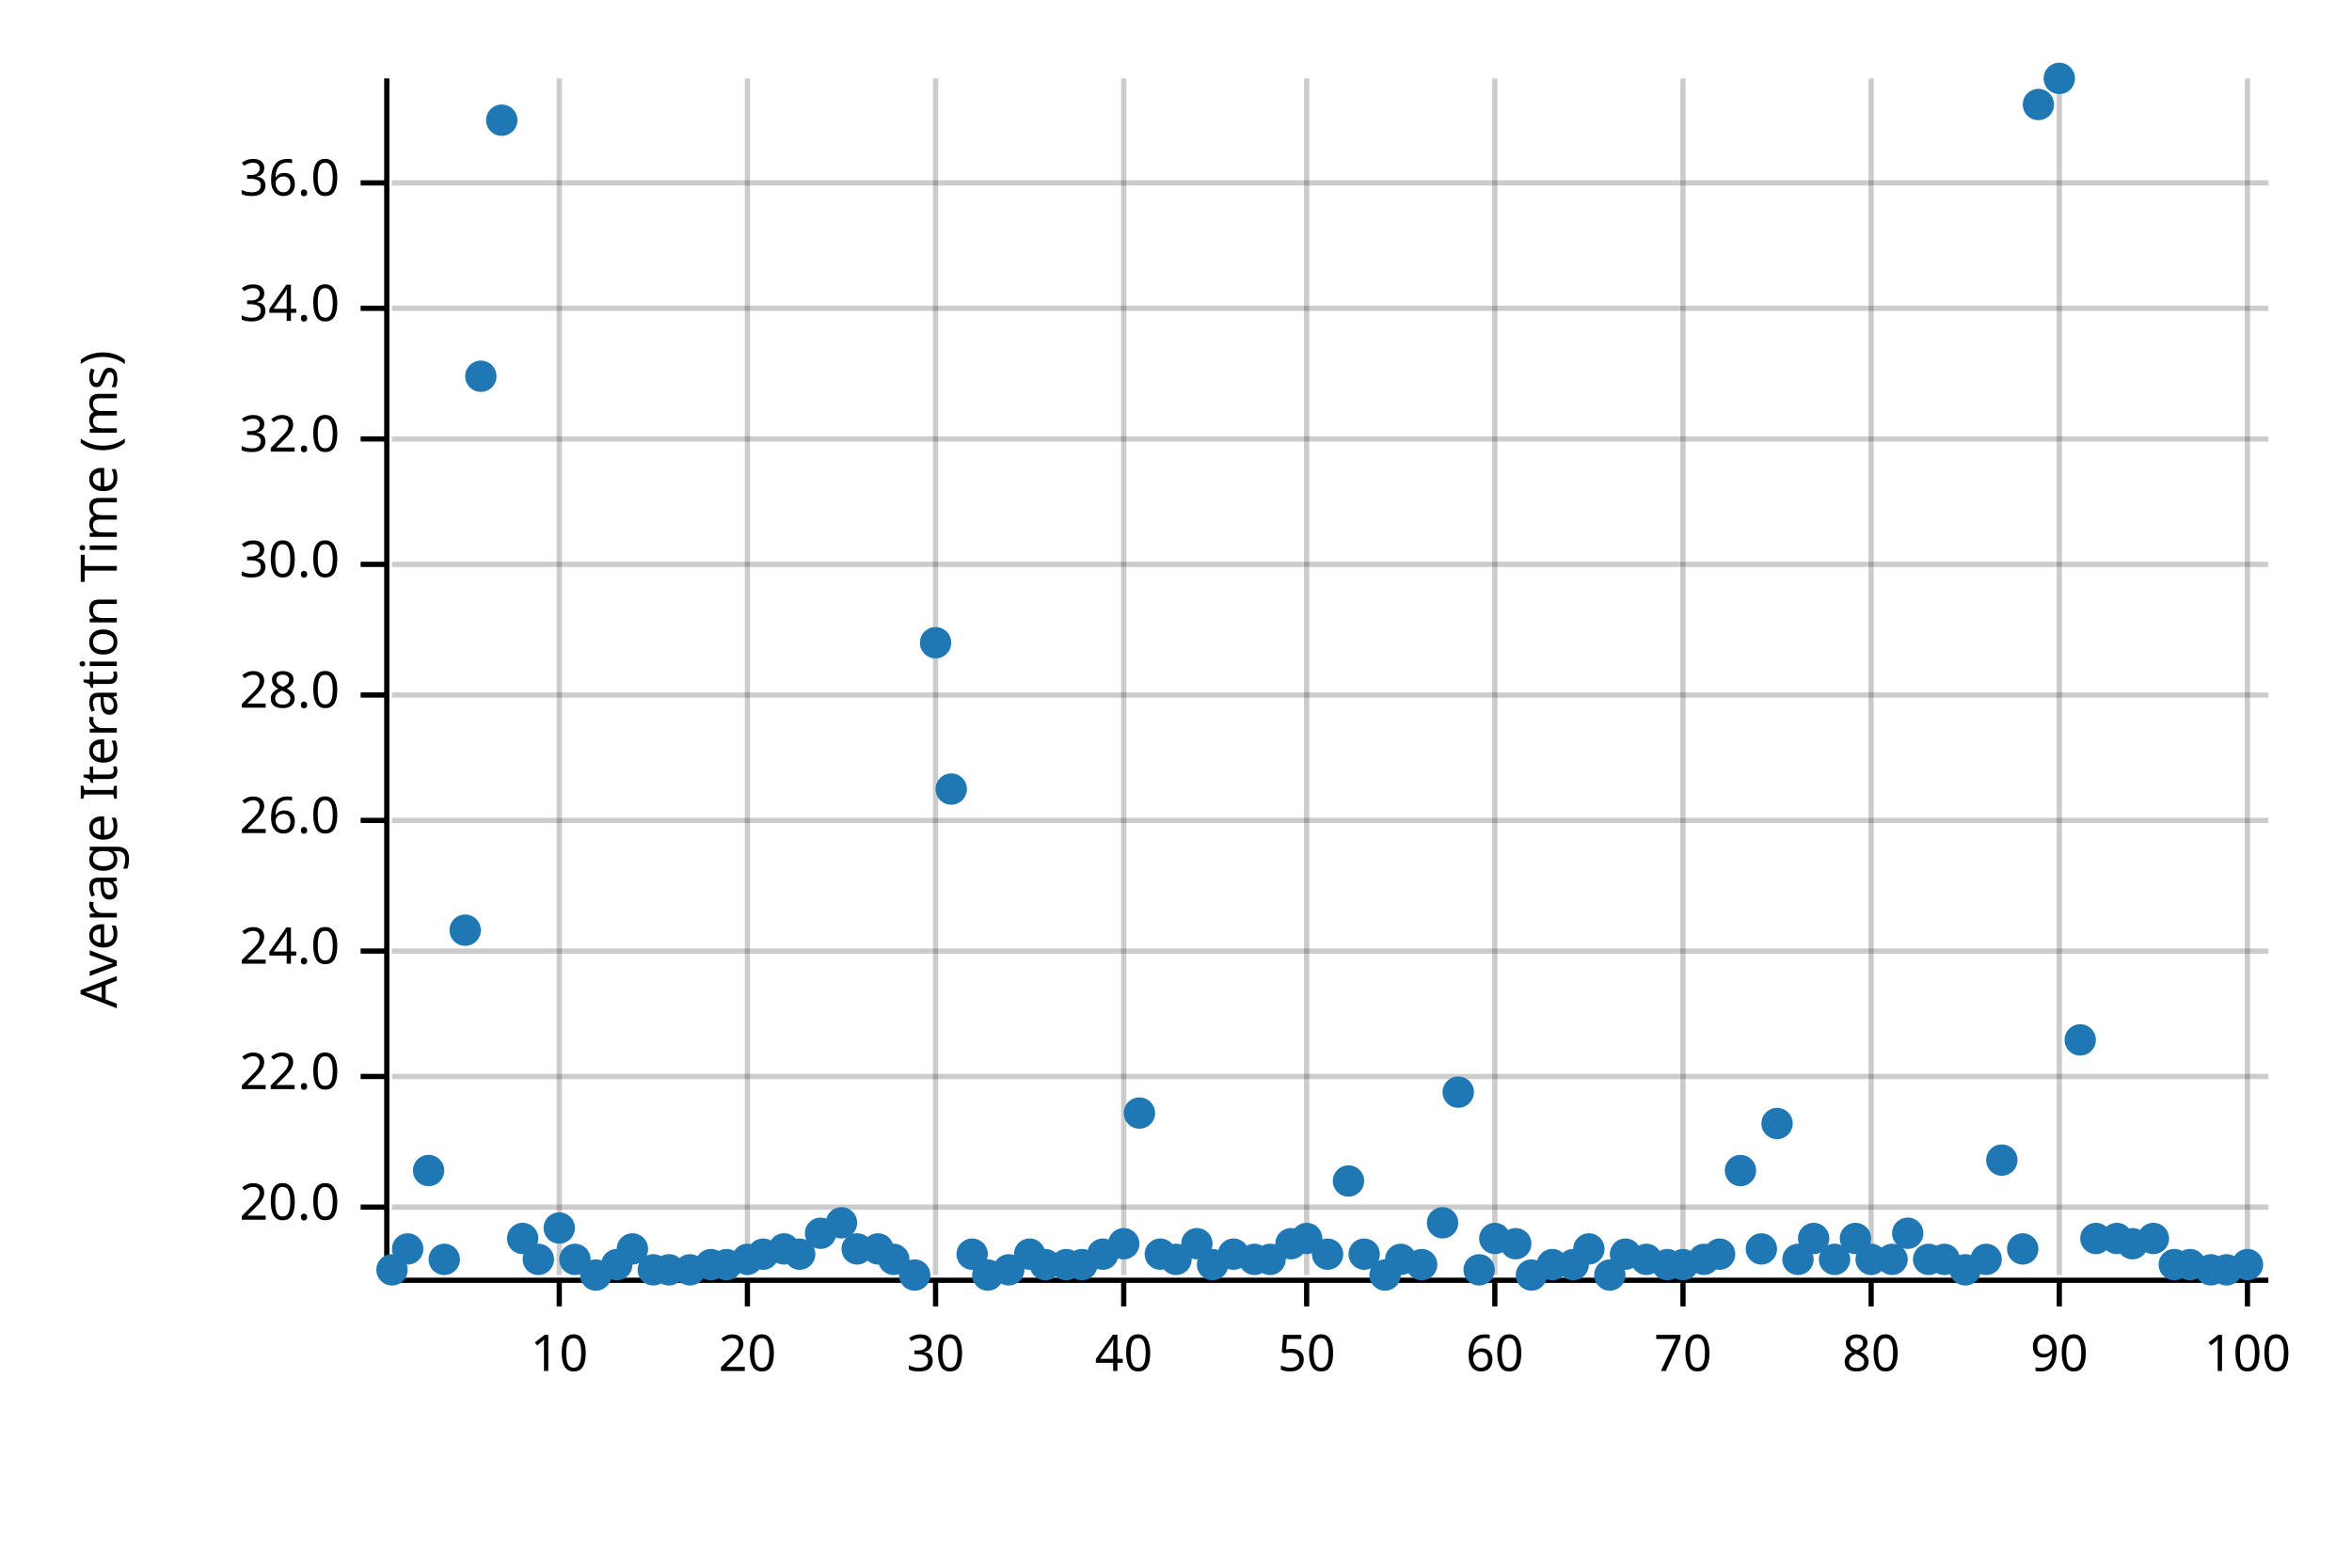
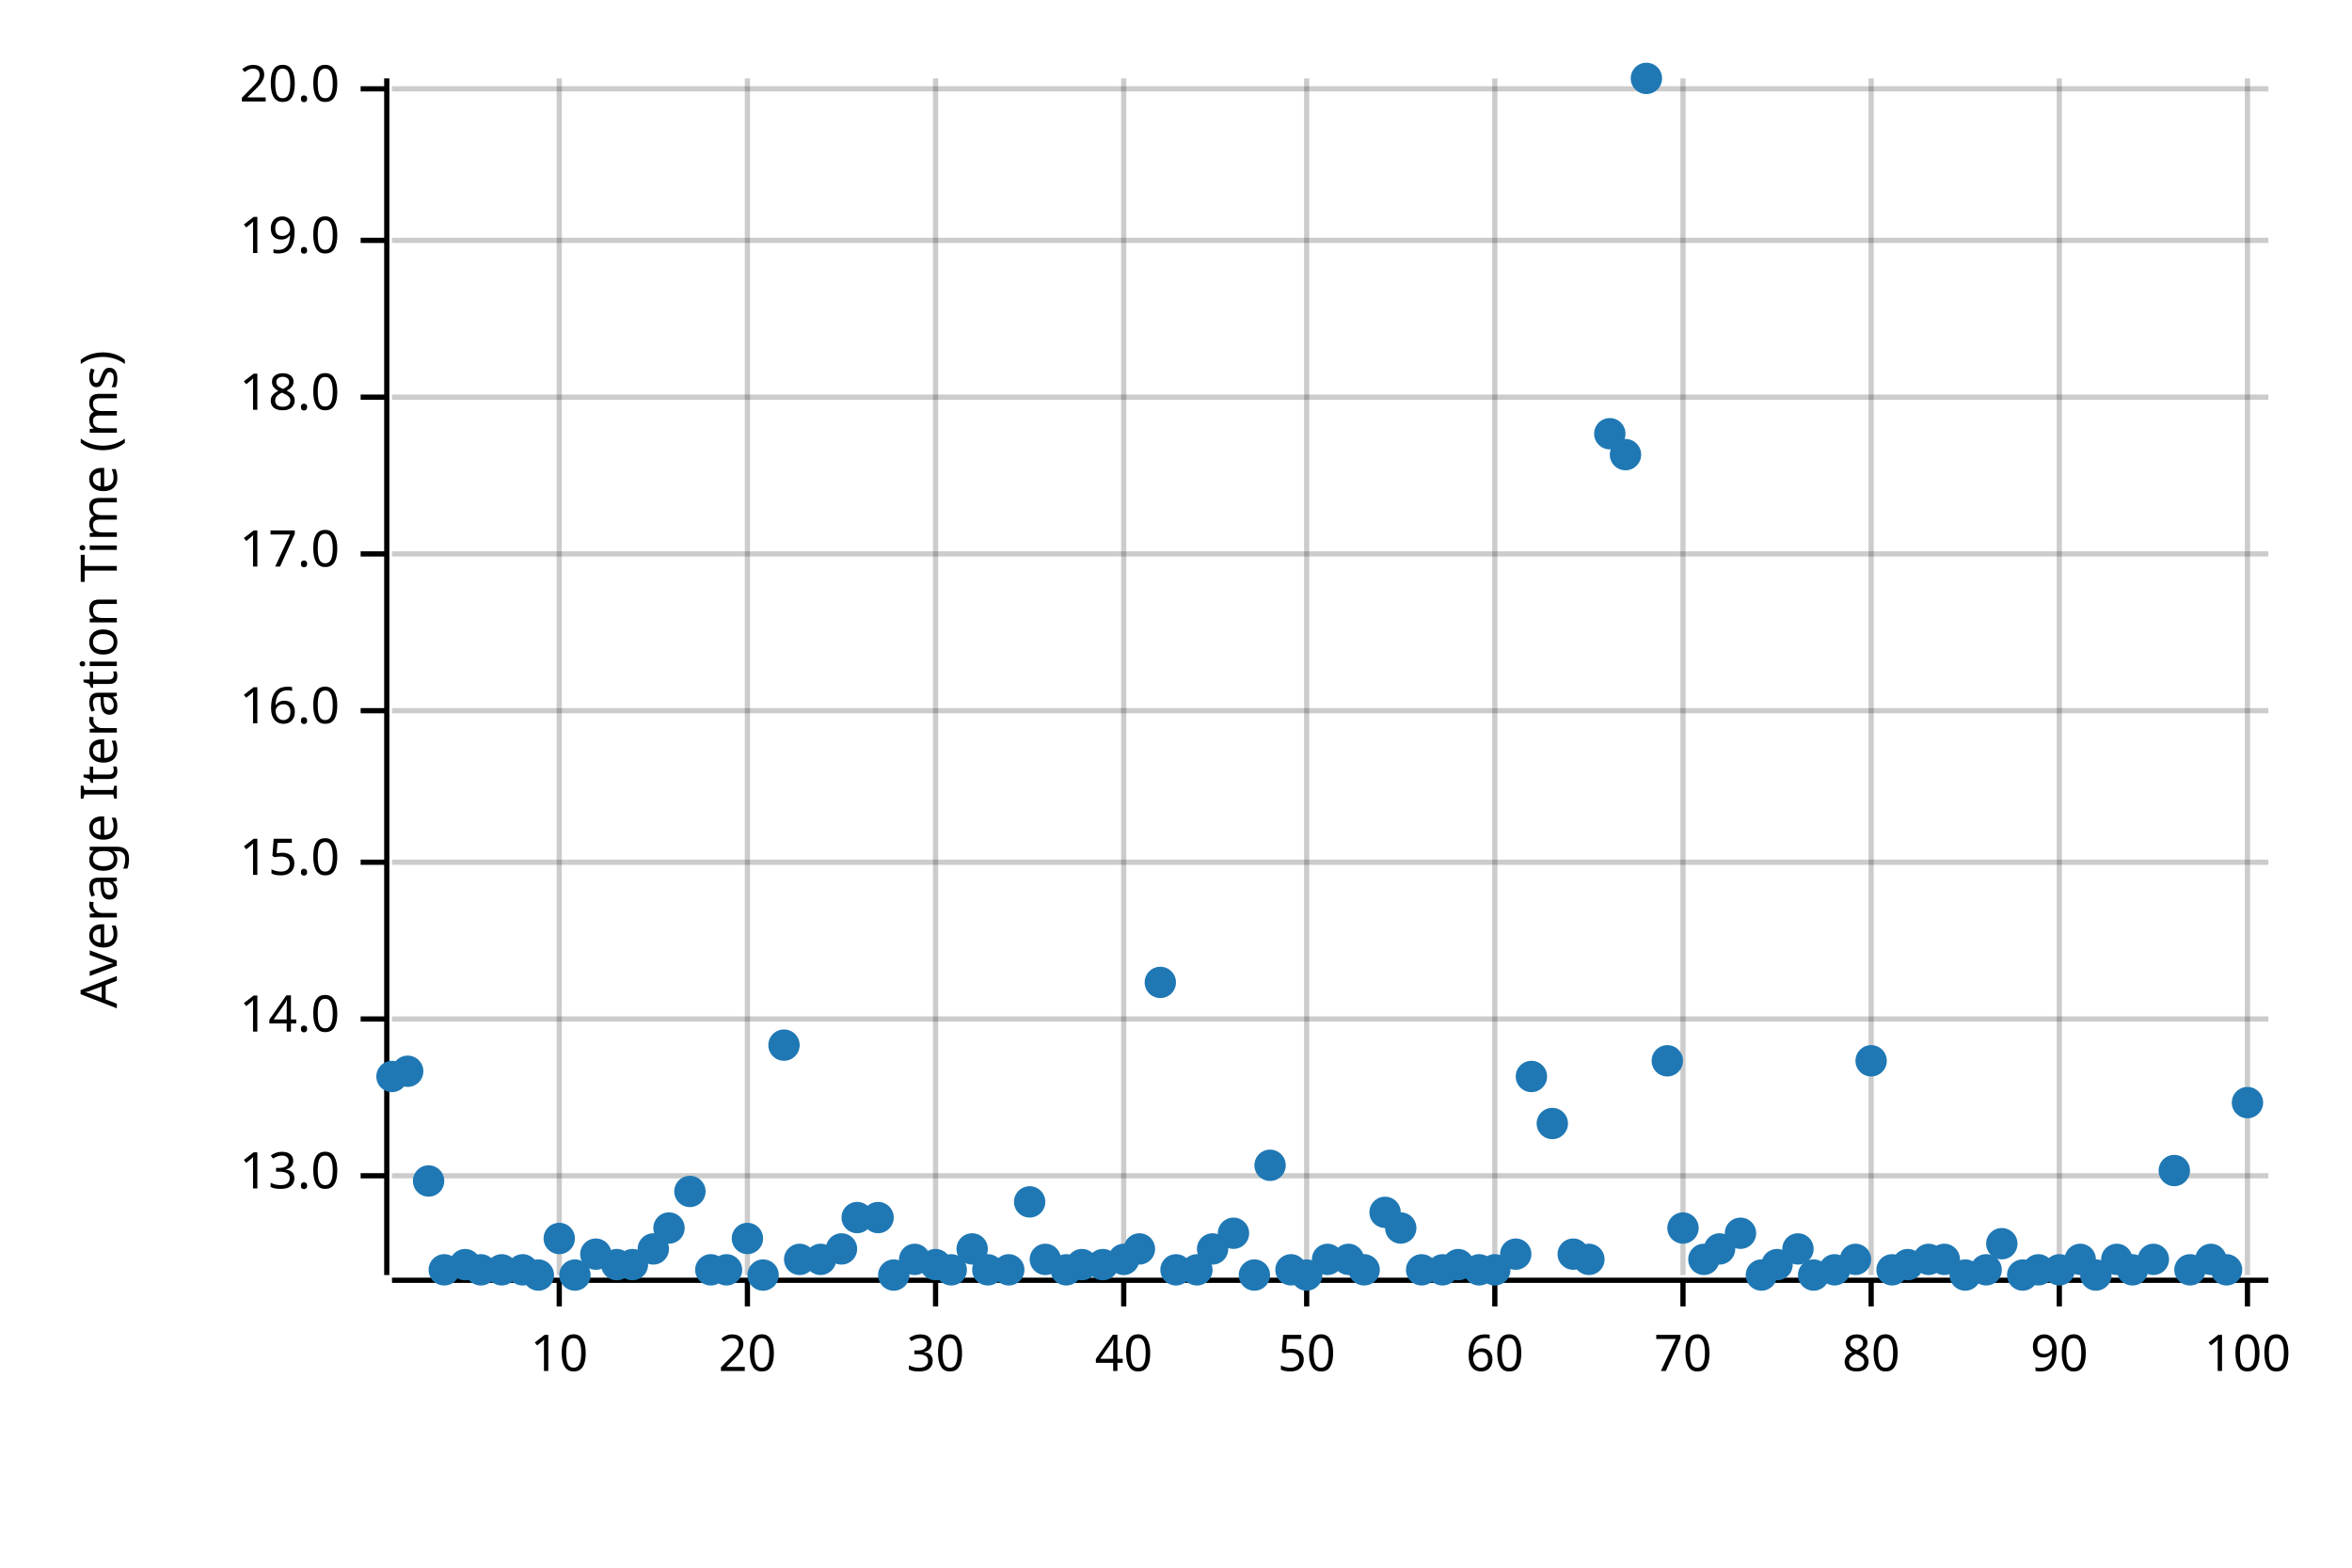
<svg xmlns="http://www.w3.org/2000/svg" width="450" height="300" viewBox="0 0 450 300">
  <text x="15" y="130" dy="0.76em" text-anchor="middle" font-family="sans-serif" font-size="9.677" opacity="1" fill="#000000" transform="rotate(270, 15, 130)">
Average Iteration Time (ms)
</text>
  <line opacity="0.2" stroke="#000000" stroke-width="1" x1="107" y1="244" x2="107" y2="15" />
  <line opacity="0.2" stroke="#000000" stroke-width="1" x1="143" y1="244" x2="143" y2="15" />
  <line opacity="0.2" stroke="#000000" stroke-width="1" x1="179" y1="244" x2="179" y2="15" />
  <line opacity="0.2" stroke="#000000" stroke-width="1" x1="215" y1="244" x2="215" y2="15" />
  <line opacity="0.2" stroke="#000000" stroke-width="1" x1="250" y1="244" x2="250" y2="15" />
  <line opacity="0.2" stroke="#000000" stroke-width="1" x1="286" y1="244" x2="286" y2="15" />
  <line opacity="0.2" stroke="#000000" stroke-width="1" x1="322" y1="244" x2="322" y2="15" />
  <line opacity="0.2" stroke="#000000" stroke-width="1" x1="358" y1="244" x2="358" y2="15" />
  <line opacity="0.2" stroke="#000000" stroke-width="1" x1="394" y1="244" x2="394" y2="15" />
  <line opacity="0.2" stroke="#000000" stroke-width="1" x1="430" y1="244" x2="430" y2="15" />
-   <line opacity="0.2" stroke="#000000" stroke-width="1" x1="75" y1="231" x2="434" y2="231" />
-   <line opacity="0.2" stroke="#000000" stroke-width="1" x1="75" y1="206" x2="434" y2="206" />
-   <line opacity="0.2" stroke="#000000" stroke-width="1" x1="75" y1="182" x2="434" y2="182" />
-   <line opacity="0.2" stroke="#000000" stroke-width="1" x1="75" y1="157" x2="434" y2="157" />
-   <line opacity="0.2" stroke="#000000" stroke-width="1" x1="75" y1="133" x2="434" y2="133" />
-   <line opacity="0.2" stroke="#000000" stroke-width="1" x1="75" y1="108" x2="434" y2="108" />
-   <line opacity="0.2" stroke="#000000" stroke-width="1" x1="75" y1="84" x2="434" y2="84" />
-   <line opacity="0.2" stroke="#000000" stroke-width="1" x1="75" y1="59" x2="434" y2="59" />
-   <line opacity="0.2" stroke="#000000" stroke-width="1" x1="75" y1="35" x2="434" y2="35" />
+   <line opacity="0.2" stroke="#000000" stroke-width="1" x1="75" y1="225" x2="434" y2="225" />
+   <line opacity="0.2" stroke="#000000" stroke-width="1" x1="75" y1="195" x2="434" y2="195" />
+   <line opacity="0.2" stroke="#000000" stroke-width="1" x1="75" y1="165" x2="434" y2="165" />
+   <line opacity="0.2" stroke="#000000" stroke-width="1" x1="75" y1="136" x2="434" y2="136" />
+   <line opacity="0.2" stroke="#000000" stroke-width="1" x1="75" y1="106" x2="434" y2="106" />
+   <line opacity="0.2" stroke="#000000" stroke-width="1" x1="75" y1="76" x2="434" y2="76" />
+   <line opacity="0.2" stroke="#000000" stroke-width="1" x1="75" y1="46" x2="434" y2="46" />
+   <line opacity="0.2" stroke="#000000" stroke-width="1" x1="75" y1="17" x2="434" y2="17" />
  <polyline fill="none" opacity="1" stroke="#000000" stroke-width="1" points="74,15 74,244 " />
-   <text x="65" y="231" dy="0.5ex" text-anchor="end" font-family="sans-serif" font-size="9.677" opacity="1" fill="#000000">
+   <text x="65" y="225" dy="0.5ex" text-anchor="end" font-family="sans-serif" font-size="9.677" opacity="1" fill="#000000">
+ 13.0
+ </text>
+   <polyline fill="none" opacity="1" stroke="#000000" stroke-width="1" points="69,225 74,225 " />
+   <text x="65" y="195" dy="0.5ex" text-anchor="end" font-family="sans-serif" font-size="9.677" opacity="1" fill="#000000">
+ 14.0
+ </text>
+   <polyline fill="none" opacity="1" stroke="#000000" stroke-width="1" points="69,195 74,195 " />
+   <text x="65" y="165" dy="0.5ex" text-anchor="end" font-family="sans-serif" font-size="9.677" opacity="1" fill="#000000">
+ 15.0
+ </text>
+   <polyline fill="none" opacity="1" stroke="#000000" stroke-width="1" points="69,165 74,165 " />
+   <text x="65" y="136" dy="0.5ex" text-anchor="end" font-family="sans-serif" font-size="9.677" opacity="1" fill="#000000">
+ 16.0
+ </text>
+   <polyline fill="none" opacity="1" stroke="#000000" stroke-width="1" points="69,136 74,136 " />
+   <text x="65" y="106" dy="0.5ex" text-anchor="end" font-family="sans-serif" font-size="9.677" opacity="1" fill="#000000">
+ 17.0
+ </text>
+   <polyline fill="none" opacity="1" stroke="#000000" stroke-width="1" points="69,106 74,106 " />
+   <text x="65" y="76" dy="0.5ex" text-anchor="end" font-family="sans-serif" font-size="9.677" opacity="1" fill="#000000">
+ 18.0
+ </text>
+   <polyline fill="none" opacity="1" stroke="#000000" stroke-width="1" points="69,76 74,76 " />
+   <text x="65" y="46" dy="0.5ex" text-anchor="end" font-family="sans-serif" font-size="9.677" opacity="1" fill="#000000">
+ 19.0
+ </text>
+   <polyline fill="none" opacity="1" stroke="#000000" stroke-width="1" points="69,46 74,46 " />
+   <text x="65" y="17" dy="0.5ex" text-anchor="end" font-family="sans-serif" font-size="9.677" opacity="1" fill="#000000">
20.0
</text>
-   <polyline fill="none" opacity="1" stroke="#000000" stroke-width="1" points="69,231 74,231 " />
-   <text x="65" y="206" dy="0.5ex" text-anchor="end" font-family="sans-serif" font-size="9.677" opacity="1" fill="#000000">
- 22.0
- </text>
-   <polyline fill="none" opacity="1" stroke="#000000" stroke-width="1" points="69,206 74,206 " />
-   <text x="65" y="182" dy="0.5ex" text-anchor="end" font-family="sans-serif" font-size="9.677" opacity="1" fill="#000000">
- 24.0
- </text>
-   <polyline fill="none" opacity="1" stroke="#000000" stroke-width="1" points="69,182 74,182 " />
-   <text x="65" y="157" dy="0.5ex" text-anchor="end" font-family="sans-serif" font-size="9.677" opacity="1" fill="#000000">
- 26.0
- </text>
-   <polyline fill="none" opacity="1" stroke="#000000" stroke-width="1" points="69,157 74,157 " />
-   <text x="65" y="133" dy="0.5ex" text-anchor="end" font-family="sans-serif" font-size="9.677" opacity="1" fill="#000000">
- 28.0
- </text>
-   <polyline fill="none" opacity="1" stroke="#000000" stroke-width="1" points="69,133 74,133 " />
-   <text x="65" y="108" dy="0.5ex" text-anchor="end" font-family="sans-serif" font-size="9.677" opacity="1" fill="#000000">
- 30.0
- </text>
-   <polyline fill="none" opacity="1" stroke="#000000" stroke-width="1" points="69,108 74,108 " />
-   <text x="65" y="84" dy="0.5ex" text-anchor="end" font-family="sans-serif" font-size="9.677" opacity="1" fill="#000000">
- 32.0
- </text>
-   <polyline fill="none" opacity="1" stroke="#000000" stroke-width="1" points="69,84 74,84 " />
-   <text x="65" y="59" dy="0.5ex" text-anchor="end" font-family="sans-serif" font-size="9.677" opacity="1" fill="#000000">
- 34.0
- </text>
-   <polyline fill="none" opacity="1" stroke="#000000" stroke-width="1" points="69,59 74,59 " />
-   <text x="65" y="35" dy="0.5ex" text-anchor="end" font-family="sans-serif" font-size="9.677" opacity="1" fill="#000000">
- 36.0
- </text>
-   <polyline fill="none" opacity="1" stroke="#000000" stroke-width="1" points="69,35 74,35 " />
+   <polyline fill="none" opacity="1" stroke="#000000" stroke-width="1" points="69,17 74,17 " />
  <polyline fill="none" opacity="1" stroke="#000000" stroke-width="1" points="75,245 434,245 " />
  <text x="107" y="255" dy="0.76em" text-anchor="middle" font-family="sans-serif" font-size="9.677" opacity="1" fill="#000000">
10
</text>
  <polyline fill="none" opacity="1" stroke="#000000" stroke-width="1" points="107,245 107,250 " />
  <text x="143" y="255" dy="0.76em" text-anchor="middle" font-family="sans-serif" font-size="9.677" opacity="1" fill="#000000">
20
</text>
  <polyline fill="none" opacity="1" stroke="#000000" stroke-width="1" points="143,245 143,250 " />
  <text x="179" y="255" dy="0.76em" text-anchor="middle" font-family="sans-serif" font-size="9.677" opacity="1" fill="#000000">
30
</text>
  <polyline fill="none" opacity="1" stroke="#000000" stroke-width="1" points="179,245 179,250 " />
  <text x="215" y="255" dy="0.76em" text-anchor="middle" font-family="sans-serif" font-size="9.677" opacity="1" fill="#000000">
40
</text>
  <polyline fill="none" opacity="1" stroke="#000000" stroke-width="1" points="215,245 215,250 " />
  <text x="250" y="255" dy="0.76em" text-anchor="middle" font-family="sans-serif" font-size="9.677" opacity="1" fill="#000000">
50
</text>
  <polyline fill="none" opacity="1" stroke="#000000" stroke-width="1" points="250,245 250,250 " />
  <text x="286" y="255" dy="0.76em" text-anchor="middle" font-family="sans-serif" font-size="9.677" opacity="1" fill="#000000">
60
</text>
  <polyline fill="none" opacity="1" stroke="#000000" stroke-width="1" points="286,245 286,250 " />
  <text x="322" y="255" dy="0.76em" text-anchor="middle" font-family="sans-serif" font-size="9.677" opacity="1" fill="#000000">
70
</text>
  <polyline fill="none" opacity="1" stroke="#000000" stroke-width="1" points="322,245 322,250 " />
  <text x="358" y="255" dy="0.76em" text-anchor="middle" font-family="sans-serif" font-size="9.677" opacity="1" fill="#000000">
80
</text>
  <polyline fill="none" opacity="1" stroke="#000000" stroke-width="1" points="358,245 358,250 " />
  <text x="394" y="255" dy="0.76em" text-anchor="middle" font-family="sans-serif" font-size="9.677" opacity="1" fill="#000000">
90
</text>
  <polyline fill="none" opacity="1" stroke="#000000" stroke-width="1" points="394,245 394,250 " />
  <text x="430" y="255" dy="0.76em" text-anchor="middle" font-family="sans-serif" font-size="9.677" opacity="1" fill="#000000">
100
</text>
  <polyline fill="none" opacity="1" stroke="#000000" stroke-width="1" points="430,245 430,250 " />
-   <circle cx="75" cy="243" r="3" opacity="1" fill="#1F78B4" stroke="none" stroke-width="1" />
-   <circle cx="78" cy="239" r="3" opacity="1" fill="#1F78B4" stroke="none" stroke-width="1" />
-   <circle cx="82" cy="224" r="3" opacity="1" fill="#1F78B4" stroke="none" stroke-width="1" />
-   <circle cx="85" cy="241" r="3" opacity="1" fill="#1F78B4" stroke="none" stroke-width="1" />
-   <circle cx="89" cy="178" r="3" opacity="1" fill="#1F78B4" stroke="none" stroke-width="1" />
-   <circle cx="92" cy="72" r="3" opacity="1" fill="#1F78B4" stroke="none" stroke-width="1" />
-   <circle cx="96" cy="23" r="3" opacity="1" fill="#1F78B4" stroke="none" stroke-width="1" />
-   <circle cx="100" cy="237" r="3" opacity="1" fill="#1F78B4" stroke="none" stroke-width="1" />
-   <circle cx="103" cy="241" r="3" opacity="1" fill="#1F78B4" stroke="none" stroke-width="1" />
-   <circle cx="107" cy="235" r="3" opacity="1" fill="#1F78B4" stroke="none" stroke-width="1" />
-   <circle cx="110" cy="241" r="3" opacity="1" fill="#1F78B4" stroke="none" stroke-width="1" />
-   <circle cx="114" cy="244" r="3" opacity="1" fill="#1F78B4" stroke="none" stroke-width="1" />
+   <circle cx="75" cy="206" r="3" opacity="1" fill="#1F78B4" stroke="none" stroke-width="1" />
+   <circle cx="78" cy="205" r="3" opacity="1" fill="#1F78B4" stroke="none" stroke-width="1" />
+   <circle cx="82" cy="226" r="3" opacity="1" fill="#1F78B4" stroke="none" stroke-width="1" />
+   <circle cx="85" cy="243" r="3" opacity="1" fill="#1F78B4" stroke="none" stroke-width="1" />
+   <circle cx="89" cy="242" r="3" opacity="1" fill="#1F78B4" stroke="none" stroke-width="1" />
+   <circle cx="92" cy="243" r="3" opacity="1" fill="#1F78B4" stroke="none" stroke-width="1" />
+   <circle cx="96" cy="243" r="3" opacity="1" fill="#1F78B4" stroke="none" stroke-width="1" />
+   <circle cx="100" cy="243" r="3" opacity="1" fill="#1F78B4" stroke="none" stroke-width="1" />
+   <circle cx="103" cy="244" r="3" opacity="1" fill="#1F78B4" stroke="none" stroke-width="1" />
+   <circle cx="107" cy="237" r="3" opacity="1" fill="#1F78B4" stroke="none" stroke-width="1" />
+   <circle cx="110" cy="244" r="3" opacity="1" fill="#1F78B4" stroke="none" stroke-width="1" />
+   <circle cx="114" cy="240" r="3" opacity="1" fill="#1F78B4" stroke="none" stroke-width="1" />
  <circle cx="118" cy="242" r="3" opacity="1" fill="#1F78B4" stroke="none" stroke-width="1" />
-   <circle cx="121" cy="239" r="3" opacity="1" fill="#1F78B4" stroke="none" stroke-width="1" />
-   <circle cx="125" cy="243" r="3" opacity="1" fill="#1F78B4" stroke="none" stroke-width="1" />
-   <circle cx="128" cy="243" r="3" opacity="1" fill="#1F78B4" stroke="none" stroke-width="1" />
-   <circle cx="132" cy="243" r="3" opacity="1" fill="#1F78B4" stroke="none" stroke-width="1" />
-   <circle cx="136" cy="242" r="3" opacity="1" fill="#1F78B4" stroke="none" stroke-width="1" />
-   <circle cx="139" cy="242" r="3" opacity="1" fill="#1F78B4" stroke="none" stroke-width="1" />
-   <circle cx="143" cy="241" r="3" opacity="1" fill="#1F78B4" stroke="none" stroke-width="1" />
-   <circle cx="146" cy="240" r="3" opacity="1" fill="#1F78B4" stroke="none" stroke-width="1" />
-   <circle cx="150" cy="239" r="3" opacity="1" fill="#1F78B4" stroke="none" stroke-width="1" />
-   <circle cx="153" cy="240" r="3" opacity="1" fill="#1F78B4" stroke="none" stroke-width="1" />
-   <circle cx="157" cy="236" r="3" opacity="1" fill="#1F78B4" stroke="none" stroke-width="1" />
-   <circle cx="161" cy="234" r="3" opacity="1" fill="#1F78B4" stroke="none" stroke-width="1" />
-   <circle cx="164" cy="239" r="3" opacity="1" fill="#1F78B4" stroke="none" stroke-width="1" />
-   <circle cx="168" cy="239" r="3" opacity="1" fill="#1F78B4" stroke="none" stroke-width="1" />
-   <circle cx="171" cy="241" r="3" opacity="1" fill="#1F78B4" stroke="none" stroke-width="1" />
-   <circle cx="175" cy="244" r="3" opacity="1" fill="#1F78B4" stroke="none" stroke-width="1" />
-   <circle cx="179" cy="123" r="3" opacity="1" fill="#1F78B4" stroke="none" stroke-width="1" />
-   <circle cx="182" cy="151" r="3" opacity="1" fill="#1F78B4" stroke="none" stroke-width="1" />
-   <circle cx="186" cy="240" r="3" opacity="1" fill="#1F78B4" stroke="none" stroke-width="1" />
-   <circle cx="189" cy="244" r="3" opacity="1" fill="#1F78B4" stroke="none" stroke-width="1" />
+   <circle cx="121" cy="242" r="3" opacity="1" fill="#1F78B4" stroke="none" stroke-width="1" />
+   <circle cx="125" cy="239" r="3" opacity="1" fill="#1F78B4" stroke="none" stroke-width="1" />
+   <circle cx="128" cy="235" r="3" opacity="1" fill="#1F78B4" stroke="none" stroke-width="1" />
+   <circle cx="132" cy="228" r="3" opacity="1" fill="#1F78B4" stroke="none" stroke-width="1" />
+   <circle cx="136" cy="243" r="3" opacity="1" fill="#1F78B4" stroke="none" stroke-width="1" />
+   <circle cx="139" cy="243" r="3" opacity="1" fill="#1F78B4" stroke="none" stroke-width="1" />
+   <circle cx="143" cy="237" r="3" opacity="1" fill="#1F78B4" stroke="none" stroke-width="1" />
+   <circle cx="146" cy="244" r="3" opacity="1" fill="#1F78B4" stroke="none" stroke-width="1" />
+   <circle cx="150" cy="200" r="3" opacity="1" fill="#1F78B4" stroke="none" stroke-width="1" />
+   <circle cx="153" cy="241" r="3" opacity="1" fill="#1F78B4" stroke="none" stroke-width="1" />
+   <circle cx="157" cy="241" r="3" opacity="1" fill="#1F78B4" stroke="none" stroke-width="1" />
+   <circle cx="161" cy="239" r="3" opacity="1" fill="#1F78B4" stroke="none" stroke-width="1" />
+   <circle cx="164" cy="233" r="3" opacity="1" fill="#1F78B4" stroke="none" stroke-width="1" />
+   <circle cx="168" cy="233" r="3" opacity="1" fill="#1F78B4" stroke="none" stroke-width="1" />
+   <circle cx="171" cy="244" r="3" opacity="1" fill="#1F78B4" stroke="none" stroke-width="1" />
+   <circle cx="175" cy="241" r="3" opacity="1" fill="#1F78B4" stroke="none" stroke-width="1" />
+   <circle cx="179" cy="242" r="3" opacity="1" fill="#1F78B4" stroke="none" stroke-width="1" />
+   <circle cx="182" cy="243" r="3" opacity="1" fill="#1F78B4" stroke="none" stroke-width="1" />
+   <circle cx="186" cy="239" r="3" opacity="1" fill="#1F78B4" stroke="none" stroke-width="1" />
+   <circle cx="189" cy="243" r="3" opacity="1" fill="#1F78B4" stroke="none" stroke-width="1" />
  <circle cx="193" cy="243" r="3" opacity="1" fill="#1F78B4" stroke="none" stroke-width="1" />
-   <circle cx="197" cy="240" r="3" opacity="1" fill="#1F78B4" stroke="none" stroke-width="1" />
-   <circle cx="200" cy="242" r="3" opacity="1" fill="#1F78B4" stroke="none" stroke-width="1" />
-   <circle cx="204" cy="242" r="3" opacity="1" fill="#1F78B4" stroke="none" stroke-width="1" />
+   <circle cx="197" cy="230" r="3" opacity="1" fill="#1F78B4" stroke="none" stroke-width="1" />
+   <circle cx="200" cy="241" r="3" opacity="1" fill="#1F78B4" stroke="none" stroke-width="1" />
+   <circle cx="204" cy="243" r="3" opacity="1" fill="#1F78B4" stroke="none" stroke-width="1" />
  <circle cx="207" cy="242" r="3" opacity="1" fill="#1F78B4" stroke="none" stroke-width="1" />
-   <circle cx="211" cy="240" r="3" opacity="1" fill="#1F78B4" stroke="none" stroke-width="1" />
-   <circle cx="215" cy="238" r="3" opacity="1" fill="#1F78B4" stroke="none" stroke-width="1" />
-   <circle cx="218" cy="213" r="3" opacity="1" fill="#1F78B4" stroke="none" stroke-width="1" />
-   <circle cx="222" cy="240" r="3" opacity="1" fill="#1F78B4" stroke="none" stroke-width="1" />
-   <circle cx="225" cy="241" r="3" opacity="1" fill="#1F78B4" stroke="none" stroke-width="1" />
-   <circle cx="229" cy="238" r="3" opacity="1" fill="#1F78B4" stroke="none" stroke-width="1" />
-   <circle cx="232" cy="242" r="3" opacity="1" fill="#1F78B4" stroke="none" stroke-width="1" />
-   <circle cx="236" cy="240" r="3" opacity="1" fill="#1F78B4" stroke="none" stroke-width="1" />
-   <circle cx="240" cy="241" r="3" opacity="1" fill="#1F78B4" stroke="none" stroke-width="1" />
-   <circle cx="243" cy="241" r="3" opacity="1" fill="#1F78B4" stroke="none" stroke-width="1" />
-   <circle cx="247" cy="238" r="3" opacity="1" fill="#1F78B4" stroke="none" stroke-width="1" />
-   <circle cx="250" cy="237" r="3" opacity="1" fill="#1F78B4" stroke="none" stroke-width="1" />
-   <circle cx="254" cy="240" r="3" opacity="1" fill="#1F78B4" stroke="none" stroke-width="1" />
-   <circle cx="258" cy="226" r="3" opacity="1" fill="#1F78B4" stroke="none" stroke-width="1" />
-   <circle cx="261" cy="240" r="3" opacity="1" fill="#1F78B4" stroke="none" stroke-width="1" />
-   <circle cx="265" cy="244" r="3" opacity="1" fill="#1F78B4" stroke="none" stroke-width="1" />
-   <circle cx="268" cy="241" r="3" opacity="1" fill="#1F78B4" stroke="none" stroke-width="1" />
-   <circle cx="272" cy="242" r="3" opacity="1" fill="#1F78B4" stroke="none" stroke-width="1" />
-   <circle cx="276" cy="234" r="3" opacity="1" fill="#1F78B4" stroke="none" stroke-width="1" />
-   <circle cx="279" cy="209" r="3" opacity="1" fill="#1F78B4" stroke="none" stroke-width="1" />
+   <circle cx="211" cy="242" r="3" opacity="1" fill="#1F78B4" stroke="none" stroke-width="1" />
+   <circle cx="215" cy="241" r="3" opacity="1" fill="#1F78B4" stroke="none" stroke-width="1" />
+   <circle cx="218" cy="239" r="3" opacity="1" fill="#1F78B4" stroke="none" stroke-width="1" />
+   <circle cx="222" cy="188" r="3" opacity="1" fill="#1F78B4" stroke="none" stroke-width="1" />
+   <circle cx="225" cy="243" r="3" opacity="1" fill="#1F78B4" stroke="none" stroke-width="1" />
+   <circle cx="229" cy="243" r="3" opacity="1" fill="#1F78B4" stroke="none" stroke-width="1" />
+   <circle cx="232" cy="239" r="3" opacity="1" fill="#1F78B4" stroke="none" stroke-width="1" />
+   <circle cx="236" cy="236" r="3" opacity="1" fill="#1F78B4" stroke="none" stroke-width="1" />
+   <circle cx="240" cy="244" r="3" opacity="1" fill="#1F78B4" stroke="none" stroke-width="1" />
+   <circle cx="243" cy="223" r="3" opacity="1" fill="#1F78B4" stroke="none" stroke-width="1" />
+   <circle cx="247" cy="243" r="3" opacity="1" fill="#1F78B4" stroke="none" stroke-width="1" />
+   <circle cx="250" cy="244" r="3" opacity="1" fill="#1F78B4" stroke="none" stroke-width="1" />
+   <circle cx="254" cy="241" r="3" opacity="1" fill="#1F78B4" stroke="none" stroke-width="1" />
+   <circle cx="258" cy="241" r="3" opacity="1" fill="#1F78B4" stroke="none" stroke-width="1" />
+   <circle cx="261" cy="243" r="3" opacity="1" fill="#1F78B4" stroke="none" stroke-width="1" />
+   <circle cx="265" cy="232" r="3" opacity="1" fill="#1F78B4" stroke="none" stroke-width="1" />
+   <circle cx="268" cy="235" r="3" opacity="1" fill="#1F78B4" stroke="none" stroke-width="1" />
+   <circle cx="272" cy="243" r="3" opacity="1" fill="#1F78B4" stroke="none" stroke-width="1" />
+   <circle cx="276" cy="243" r="3" opacity="1" fill="#1F78B4" stroke="none" stroke-width="1" />
+   <circle cx="279" cy="242" r="3" opacity="1" fill="#1F78B4" stroke="none" stroke-width="1" />
  <circle cx="283" cy="243" r="3" opacity="1" fill="#1F78B4" stroke="none" stroke-width="1" />
-   <circle cx="286" cy="237" r="3" opacity="1" fill="#1F78B4" stroke="none" stroke-width="1" />
-   <circle cx="290" cy="238" r="3" opacity="1" fill="#1F78B4" stroke="none" stroke-width="1" />
-   <circle cx="293" cy="244" r="3" opacity="1" fill="#1F78B4" stroke="none" stroke-width="1" />
-   <circle cx="297" cy="242" r="3" opacity="1" fill="#1F78B4" stroke="none" stroke-width="1" />
-   <circle cx="301" cy="242" r="3" opacity="1" fill="#1F78B4" stroke="none" stroke-width="1" />
-   <circle cx="304" cy="239" r="3" opacity="1" fill="#1F78B4" stroke="none" stroke-width="1" />
-   <circle cx="308" cy="244" r="3" opacity="1" fill="#1F78B4" stroke="none" stroke-width="1" />
-   <circle cx="311" cy="240" r="3" opacity="1" fill="#1F78B4" stroke="none" stroke-width="1" />
-   <circle cx="315" cy="241" r="3" opacity="1" fill="#1F78B4" stroke="none" stroke-width="1" />
-   <circle cx="319" cy="242" r="3" opacity="1" fill="#1F78B4" stroke="none" stroke-width="1" />
-   <circle cx="322" cy="242" r="3" opacity="1" fill="#1F78B4" stroke="none" stroke-width="1" />
+   <circle cx="286" cy="243" r="3" opacity="1" fill="#1F78B4" stroke="none" stroke-width="1" />
+   <circle cx="290" cy="240" r="3" opacity="1" fill="#1F78B4" stroke="none" stroke-width="1" />
+   <circle cx="293" cy="206" r="3" opacity="1" fill="#1F78B4" stroke="none" stroke-width="1" />
+   <circle cx="297" cy="215" r="3" opacity="1" fill="#1F78B4" stroke="none" stroke-width="1" />
+   <circle cx="301" cy="240" r="3" opacity="1" fill="#1F78B4" stroke="none" stroke-width="1" />
+   <circle cx="304" cy="241" r="3" opacity="1" fill="#1F78B4" stroke="none" stroke-width="1" />
+   <circle cx="308" cy="83" r="3" opacity="1" fill="#1F78B4" stroke="none" stroke-width="1" />
+   <circle cx="311" cy="87" r="3" opacity="1" fill="#1F78B4" stroke="none" stroke-width="1" />
+   <circle cx="315" cy="15" r="3" opacity="1" fill="#1F78B4" stroke="none" stroke-width="1" />
+   <circle cx="319" cy="203" r="3" opacity="1" fill="#1F78B4" stroke="none" stroke-width="1" />
+   <circle cx="322" cy="235" r="3" opacity="1" fill="#1F78B4" stroke="none" stroke-width="1" />
  <circle cx="326" cy="241" r="3" opacity="1" fill="#1F78B4" stroke="none" stroke-width="1" />
-   <circle cx="329" cy="240" r="3" opacity="1" fill="#1F78B4" stroke="none" stroke-width="1" />
-   <circle cx="333" cy="224" r="3" opacity="1" fill="#1F78B4" stroke="none" stroke-width="1" />
-   <circle cx="337" cy="239" r="3" opacity="1" fill="#1F78B4" stroke="none" stroke-width="1" />
-   <circle cx="340" cy="215" r="3" opacity="1" fill="#1F78B4" stroke="none" stroke-width="1" />
-   <circle cx="344" cy="241" r="3" opacity="1" fill="#1F78B4" stroke="none" stroke-width="1" />
-   <circle cx="347" cy="237" r="3" opacity="1" fill="#1F78B4" stroke="none" stroke-width="1" />
-   <circle cx="351" cy="241" r="3" opacity="1" fill="#1F78B4" stroke="none" stroke-width="1" />
-   <circle cx="355" cy="237" r="3" opacity="1" fill="#1F78B4" stroke="none" stroke-width="1" />
-   <circle cx="358" cy="241" r="3" opacity="1" fill="#1F78B4" stroke="none" stroke-width="1" />
-   <circle cx="362" cy="241" r="3" opacity="1" fill="#1F78B4" stroke="none" stroke-width="1" />
-   <circle cx="365" cy="236" r="3" opacity="1" fill="#1F78B4" stroke="none" stroke-width="1" />
+   <circle cx="329" cy="239" r="3" opacity="1" fill="#1F78B4" stroke="none" stroke-width="1" />
+   <circle cx="333" cy="236" r="3" opacity="1" fill="#1F78B4" stroke="none" stroke-width="1" />
+   <circle cx="337" cy="244" r="3" opacity="1" fill="#1F78B4" stroke="none" stroke-width="1" />
+   <circle cx="340" cy="242" r="3" opacity="1" fill="#1F78B4" stroke="none" stroke-width="1" />
+   <circle cx="344" cy="239" r="3" opacity="1" fill="#1F78B4" stroke="none" stroke-width="1" />
+   <circle cx="347" cy="244" r="3" opacity="1" fill="#1F78B4" stroke="none" stroke-width="1" />
+   <circle cx="351" cy="243" r="3" opacity="1" fill="#1F78B4" stroke="none" stroke-width="1" />
+   <circle cx="355" cy="241" r="3" opacity="1" fill="#1F78B4" stroke="none" stroke-width="1" />
+   <circle cx="358" cy="203" r="3" opacity="1" fill="#1F78B4" stroke="none" stroke-width="1" />
+   <circle cx="362" cy="243" r="3" opacity="1" fill="#1F78B4" stroke="none" stroke-width="1" />
+   <circle cx="365" cy="242" r="3" opacity="1" fill="#1F78B4" stroke="none" stroke-width="1" />
  <circle cx="369" cy="241" r="3" opacity="1" fill="#1F78B4" stroke="none" stroke-width="1" />
  <circle cx="372" cy="241" r="3" opacity="1" fill="#1F78B4" stroke="none" stroke-width="1" />
-   <circle cx="376" cy="243" r="3" opacity="1" fill="#1F78B4" stroke="none" stroke-width="1" />
-   <circle cx="380" cy="241" r="3" opacity="1" fill="#1F78B4" stroke="none" stroke-width="1" />
-   <circle cx="383" cy="222" r="3" opacity="1" fill="#1F78B4" stroke="none" stroke-width="1" />
-   <circle cx="387" cy="239" r="3" opacity="1" fill="#1F78B4" stroke="none" stroke-width="1" />
-   <circle cx="390" cy="20" r="3" opacity="1" fill="#1F78B4" stroke="none" stroke-width="1" />
-   <circle cx="394" cy="15" r="3" opacity="1" fill="#1F78B4" stroke="none" stroke-width="1" />
-   <circle cx="398" cy="199" r="3" opacity="1" fill="#1F78B4" stroke="none" stroke-width="1" />
-   <circle cx="401" cy="237" r="3" opacity="1" fill="#1F78B4" stroke="none" stroke-width="1" />
-   <circle cx="405" cy="237" r="3" opacity="1" fill="#1F78B4" stroke="none" stroke-width="1" />
-   <circle cx="408" cy="238" r="3" opacity="1" fill="#1F78B4" stroke="none" stroke-width="1" />
-   <circle cx="412" cy="237" r="3" opacity="1" fill="#1F78B4" stroke="none" stroke-width="1" />
-   <circle cx="416" cy="242" r="3" opacity="1" fill="#1F78B4" stroke="none" stroke-width="1" />
-   <circle cx="419" cy="242" r="3" opacity="1" fill="#1F78B4" stroke="none" stroke-width="1" />
-   <circle cx="423" cy="243" r="3" opacity="1" fill="#1F78B4" stroke="none" stroke-width="1" />
+   <circle cx="376" cy="244" r="3" opacity="1" fill="#1F78B4" stroke="none" stroke-width="1" />
+   <circle cx="380" cy="243" r="3" opacity="1" fill="#1F78B4" stroke="none" stroke-width="1" />
+   <circle cx="383" cy="238" r="3" opacity="1" fill="#1F78B4" stroke="none" stroke-width="1" />
+   <circle cx="387" cy="244" r="3" opacity="1" fill="#1F78B4" stroke="none" stroke-width="1" />
+   <circle cx="390" cy="243" r="3" opacity="1" fill="#1F78B4" stroke="none" stroke-width="1" />
+   <circle cx="394" cy="243" r="3" opacity="1" fill="#1F78B4" stroke="none" stroke-width="1" />
+   <circle cx="398" cy="241" r="3" opacity="1" fill="#1F78B4" stroke="none" stroke-width="1" />
+   <circle cx="401" cy="244" r="3" opacity="1" fill="#1F78B4" stroke="none" stroke-width="1" />
+   <circle cx="405" cy="241" r="3" opacity="1" fill="#1F78B4" stroke="none" stroke-width="1" />
+   <circle cx="408" cy="243" r="3" opacity="1" fill="#1F78B4" stroke="none" stroke-width="1" />
+   <circle cx="412" cy="241" r="3" opacity="1" fill="#1F78B4" stroke="none" stroke-width="1" />
+   <circle cx="416" cy="224" r="3" opacity="1" fill="#1F78B4" stroke="none" stroke-width="1" />
+   <circle cx="419" cy="243" r="3" opacity="1" fill="#1F78B4" stroke="none" stroke-width="1" />
+   <circle cx="423" cy="241" r="3" opacity="1" fill="#1F78B4" stroke="none" stroke-width="1" />
  <circle cx="426" cy="243" r="3" opacity="1" fill="#1F78B4" stroke="none" stroke-width="1" />
-   <circle cx="430" cy="242" r="3" opacity="1" fill="#1F78B4" stroke="none" stroke-width="1" />
+   <circle cx="430" cy="211" r="3" opacity="1" fill="#1F78B4" stroke="none" stroke-width="1" />
</svg>
